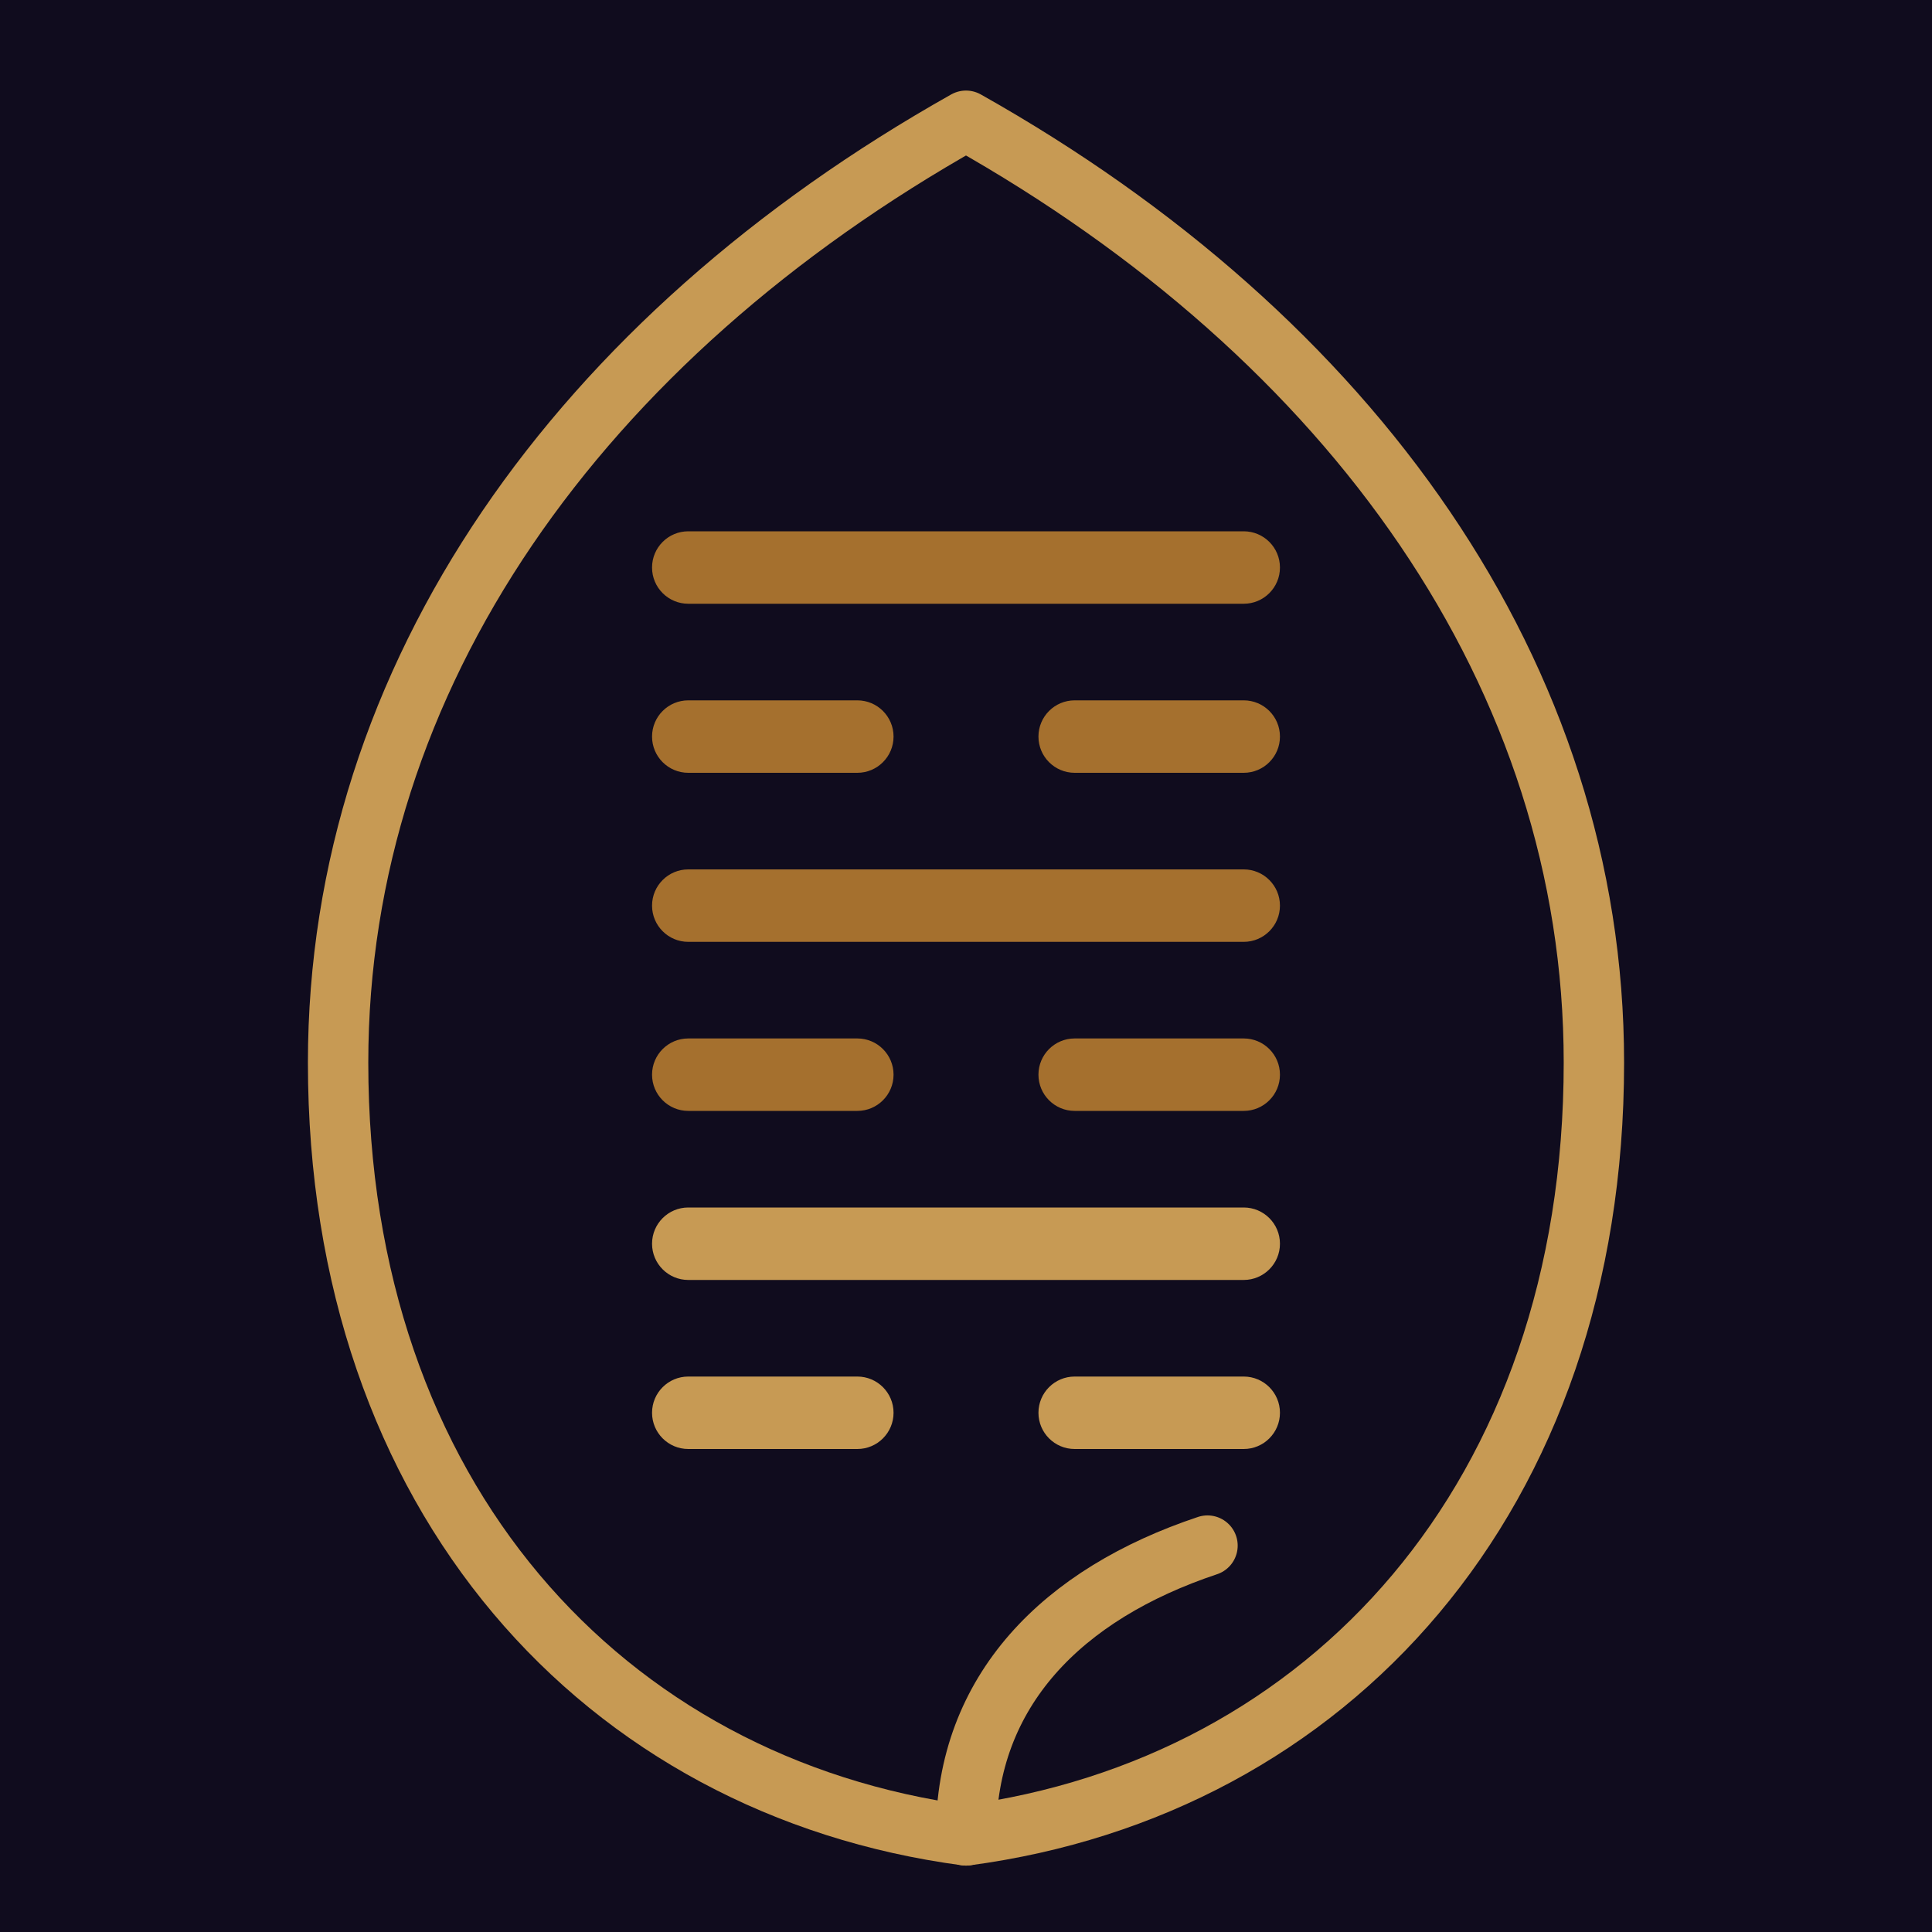
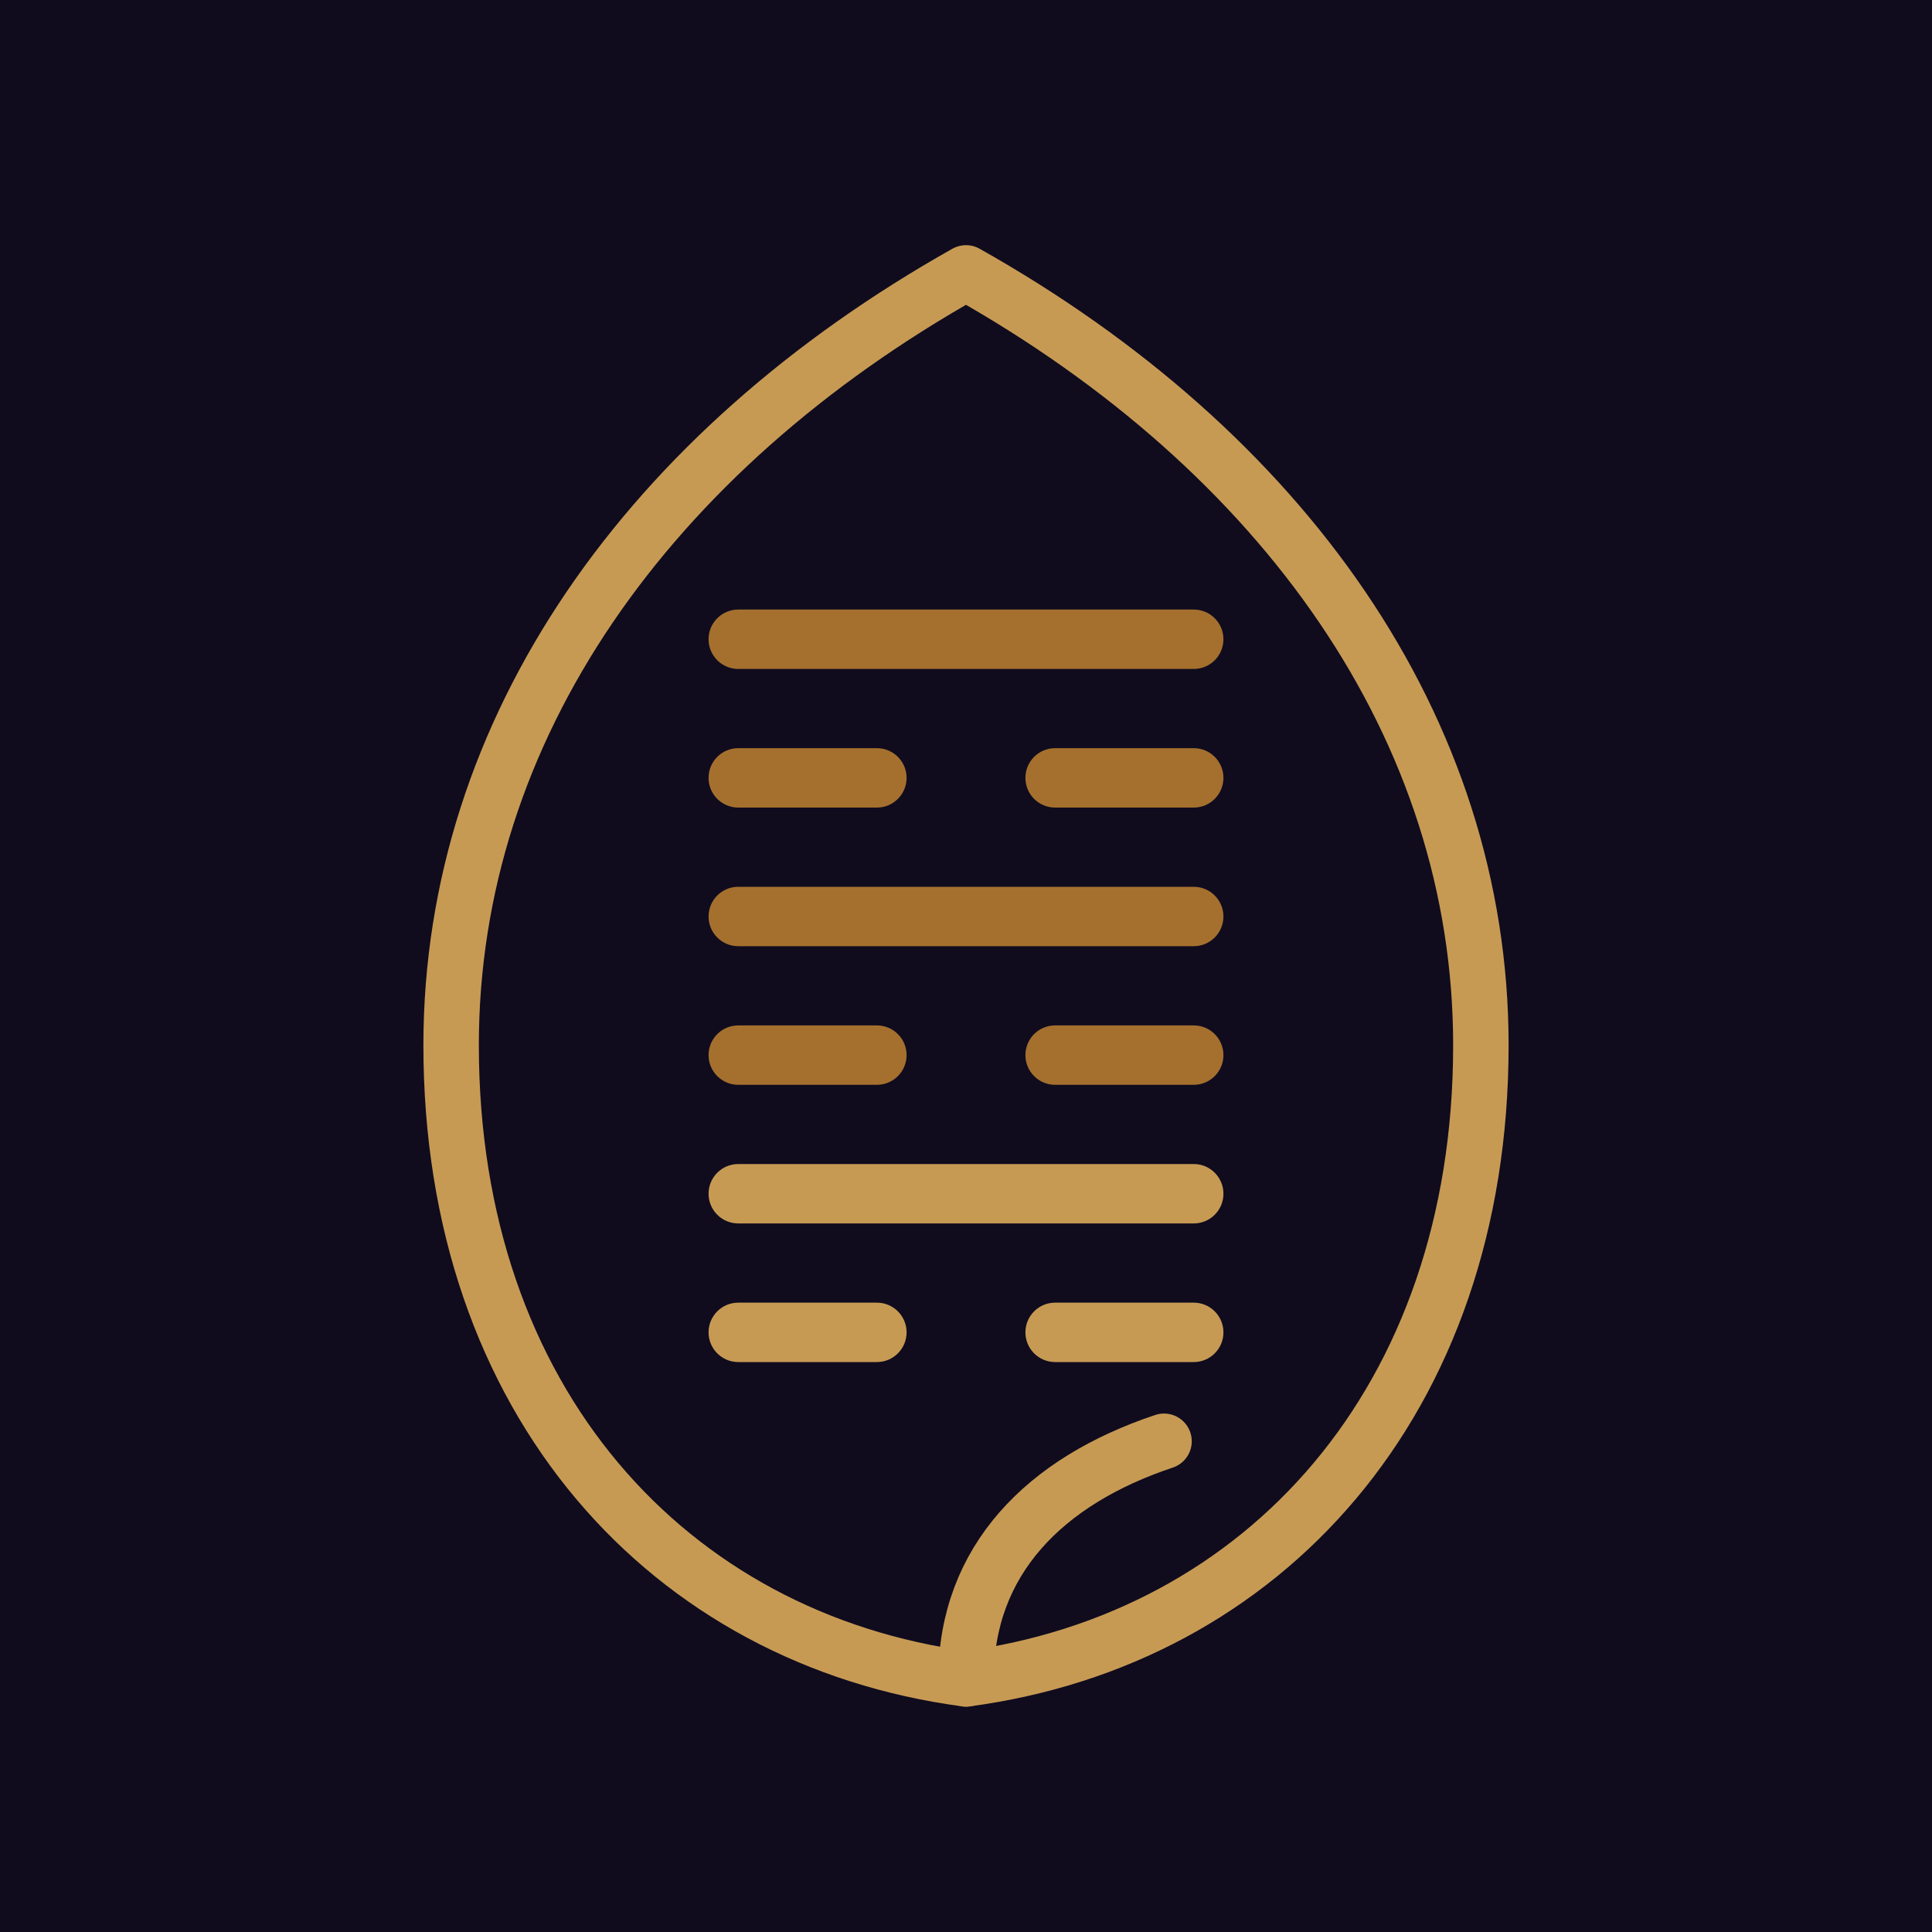
<svg xmlns="http://www.w3.org/2000/svg" viewBox="0 0 80 80">
  <rect width="80" height="80" fill="#100c1e" />
-   <path d="M40 5C24 14 14 28 14 44c0 18 11 30 26 32 15-2 26-14 26-32C66 28 56 14 40 5Z" fill="none" stroke="#c79a54" stroke-width="2.5" stroke-linejoin="round" />
-   <g fill="#a5702e">
-     <rect x="27" y="22" width="26" height="3" rx="1.5" />
-     <rect x="27" y="29" width="10" height="3" rx="1.5" />
-     <rect x="43" y="29" width="10" height="3" rx="1.5" />
-     <rect x="27" y="36" width="26" height="3" rx="1.5" />
-     <rect x="27" y="43" width="10" height="3" rx="1.5" />
-     <rect x="43" y="43" width="10" height="3" rx="1.5" />
+   <g transform="translate(7.2 7.2) scale(.82)">
+     <path d="M40 5C24 14 14 28 14 44c0 18 11 30 26 32 15-2 26-14 26-32C66 28 56 14 40 5Z" fill="none" stroke="#c79a54" stroke-width="2.8" stroke-linejoin="round" />
+     <g fill="#a5702e">
+       <rect x="27" y="22" width="26" height="3" rx="1.5" />
+       <rect x="27" y="29" width="10" height="3" rx="1.5" />
+       <rect x="43" y="29" width="10" height="3" rx="1.5" />
+       <rect x="27" y="36" width="26" height="3" rx="1.5" />
+       <rect x="27" y="43" width="10" height="3" rx="1.5" />
+       <rect x="43" y="43" width="10" height="3" rx="1.5" />
+     </g>
+     <g fill="#c79a54">
+       <rect x="27" y="50" width="26" height="3" rx="1.5" />
+       <rect x="27" y="57" width="10" height="3" rx="1.5" />
+       <rect x="43" y="57" width="10" height="3" rx="1.5" />
+     </g>
+     <path d="M40 76c0-6 4-10 10-12" fill="none" stroke="#c79a54" stroke-width="2.8" stroke-linecap="round" />
  </g>
-   <g fill="#c79a54">
-     <rect x="27" y="50" width="26" height="3" rx="1.5" />
-     <rect x="27" y="57" width="10" height="3" rx="1.5" />
-     <rect x="43" y="57" width="10" height="3" rx="1.5" />
-   </g>
-   <path d="M40 76c0-6 4-10 10-12" fill="none" stroke="#c79a54" stroke-width="2.5" stroke-linecap="round" />
</svg>
